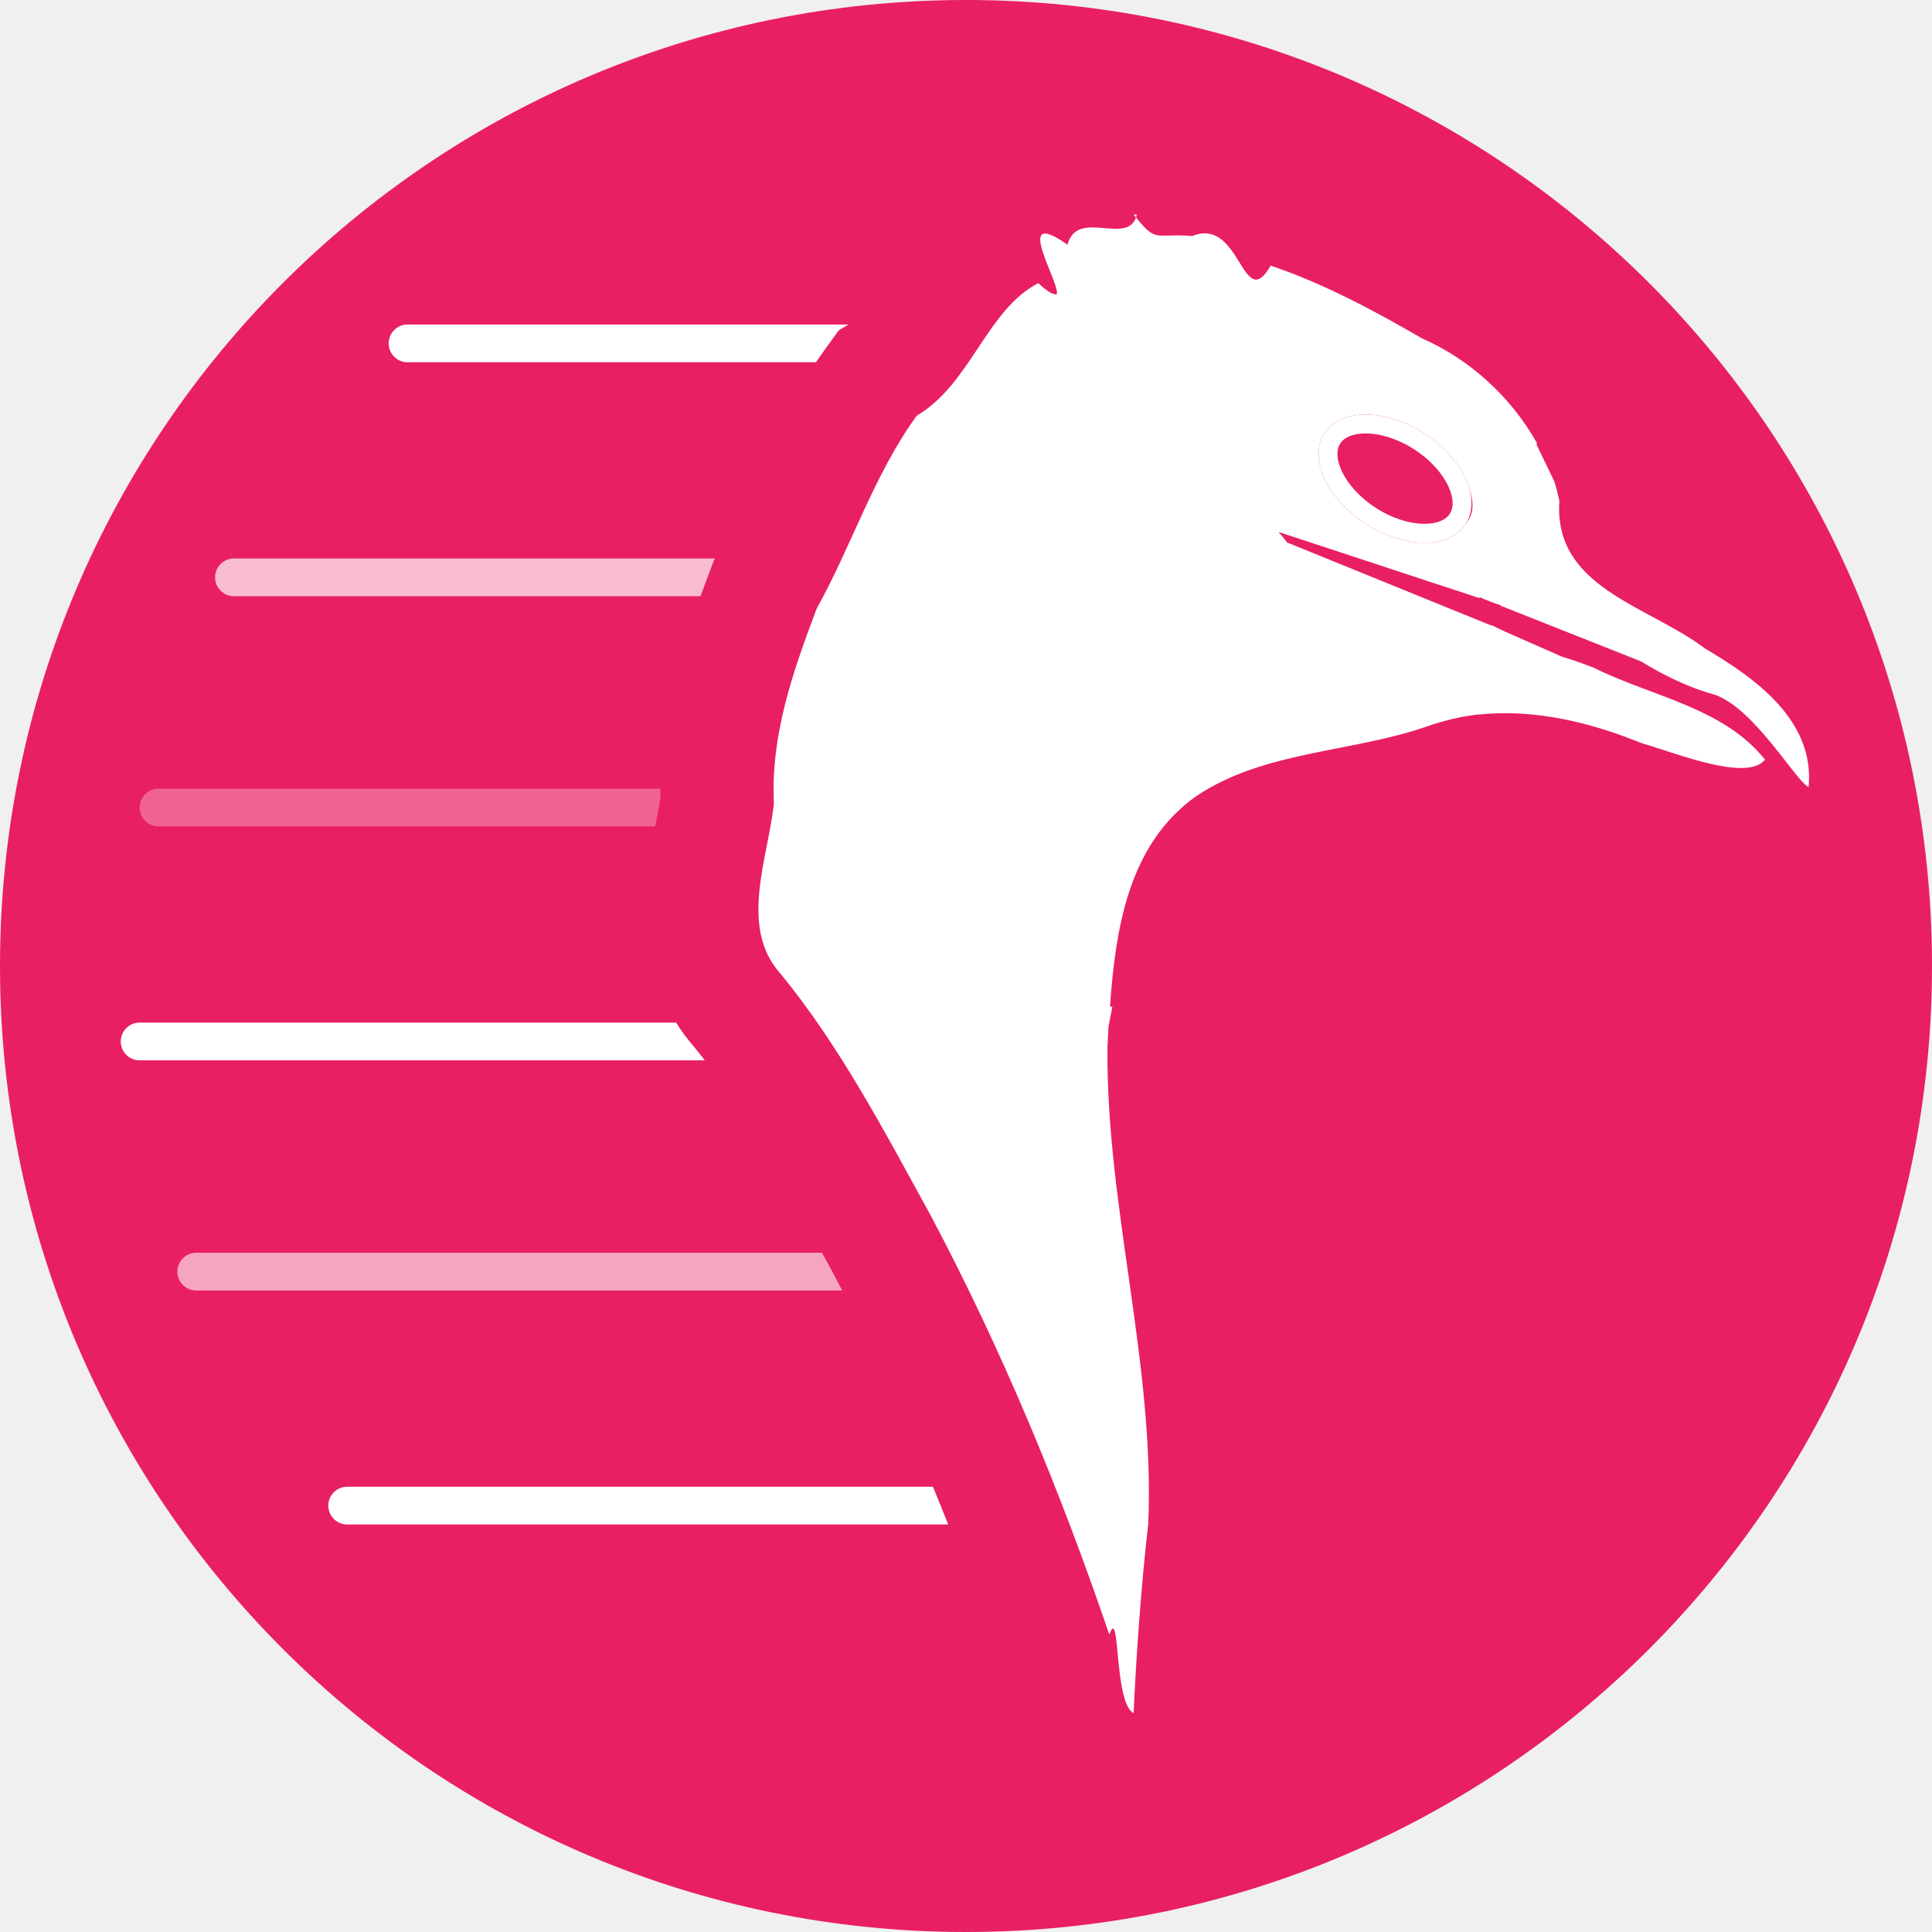
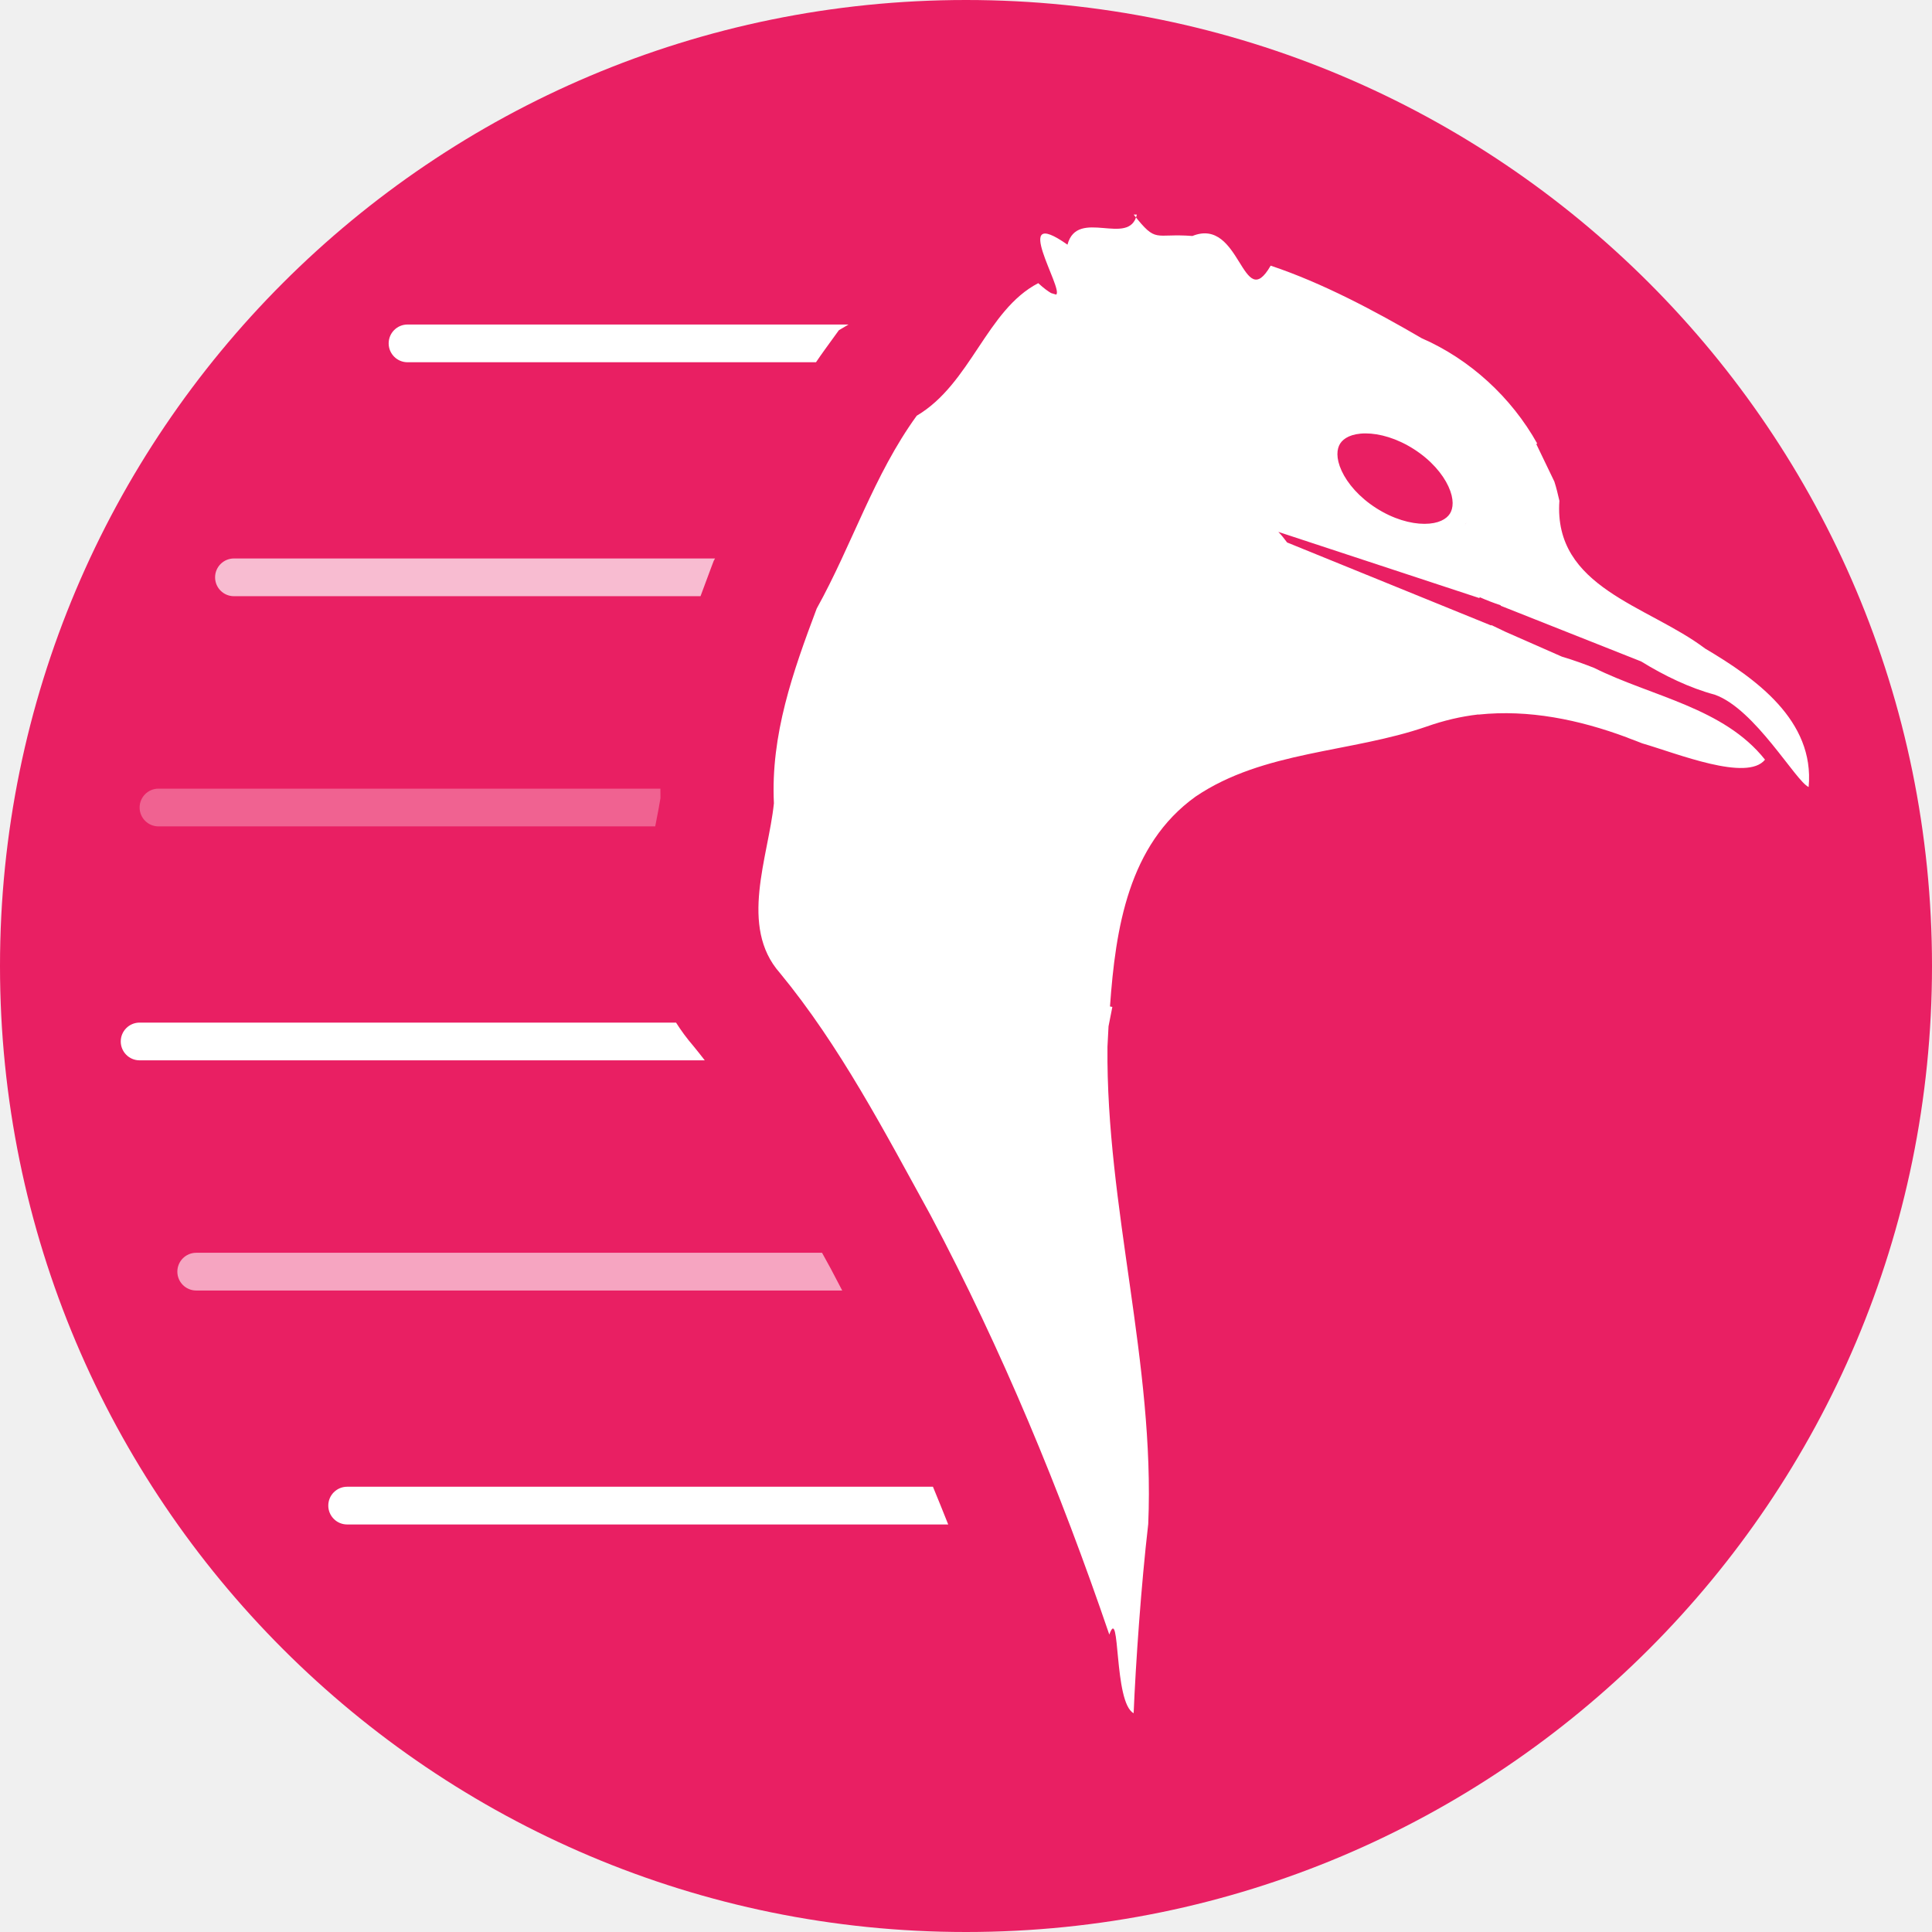
<svg xmlns="http://www.w3.org/2000/svg" width="512" height="512" viewBox="0 0 512 512" fill="none">
  <circle cx="256" cy="256" r="256" fill="#E91F63" />
  <path d="M224.874 86L108 86C105.239 86 103 88.239 103 91C103 93.761 105.239 96 108 96L216.248 96C217.021 94.854 217.82 93.709 218.646 92.57L222.307 87.516L224.874 86Z" fill="white" />
  <path d="M188.353 150.716C187.484 153.025 186.569 155.457 185.644 158L62 158C59.239 158 57 155.761 57 153C57 150.239 59.239 148 62 148L189.491 148L189.131 148.649L188.353 150.716Z" fill="white" fill-opacity="0.7" />
  <path d="M175.008 209L42 209C39.239 209 37 211.239 37 214C37 216.761 39.239 219 42 219L173.636 219C173.665 218.854 173.693 218.709 173.721 218.567L173.751 218.418C174.371 215.263 174.778 213.158 175.031 211.502C175.013 210.665 175.006 209.831 175.008 209Z" fill="white" fill-opacity="0.3" />
  <path d="M179.159 271L37 271C34.239 271 32 273.239 32 276C32 278.761 34.239 281 37 281L186.772 281C185.787 279.72 184.785 278.458 183.765 277.214C182.01 275.178 180.484 273.1 179.159 271Z" fill="white" />
  <path d="M217.848 332L52 332C49.239 332 47 334.239 47 337C47 339.761 49.239 342 52 342L223.195 342C222.209 340.094 221.214 338.193 220.209 336.299C219.414 334.853 218.627 333.42 217.848 332Z" fill="white" fill-opacity="0.6" />
  <path d="M247.238 394L92 394C89.239 394 87 396.239 87 399C87 401.761 89.239 404 92 404L251.287 404C249.96 400.655 248.611 397.322 247.238 394Z" fill="white" />
  <path d="M301.279 56.863C299.318 65.615 285.51 54.937 282.892 64.841C267.428 53.95 281.943 76.63 279.896 78.063L279.771 78.038L278.543 77.666C277.781 77.212 276.692 76.471 275.146 75.04C261.437 82.145 257.294 101.692 242.939 110.172C231.535 125.91 225.872 144.281 216.431 161.282C210.144 177.987 204.203 194.759 205.095 212.877C203.615 227.19 195.791 245.512 206.671 257.836C222.6 277.164 234.494 300.036 246.601 322.033C265.533 357.684 281.018 395.159 293.975 433.179C296.953 424.92 295.063 451.169 300.426 454.02C300.974 440.817 302.423 419.947 304.295 403.875C306.098 361.251 293.091 319.883 293.49 277.4C293.594 275.626 293.666 273.796 293.771 271.989L294.784 266.847L294.158 266.724C295.631 245.983 299.051 223.874 316.839 211.104C334.845 198.92 357.97 199.511 378.079 192.54C382.564 190.957 387.16 189.864 391.727 189.345C391.766 189.34 391.817 189.375 391.853 189.369C405.147 187.97 418.5 190.725 431.097 195.406C431.283 195.476 431.513 195.585 431.699 195.655C432.845 196.086 434.087 196.538 435.215 196.998C444.568 199.721 462.994 207.227 467.746 201.32C456.818 187.525 437.7 184.594 422.463 177.002C420.019 176.041 416.989 174.923 413.913 174.016L398.899 167.408L395.205 165.637L395.18 165.762L341.096 143.759C340.364 142.772 339.556 141.749 338.777 140.957L392.07 158.507L392.119 158.255C393.962 159.065 395.806 159.791 397.705 160.399L397.681 160.524L434.915 175.286C441.092 179.09 447.838 182.338 454.419 184.094C465.109 187.864 475.891 207.059 479.308 208.566C480.947 190.905 465.205 179.751 451.862 171.865C436.718 160.411 411.63 155.803 413.257 132.714C412.859 131.005 412.473 129.301 411.917 127.61L407.119 117.652L407.395 117.576C400.55 105.295 389.521 95.195 376.763 89.635C364.449 82.453 350.481 74.986 336.738 70.401C329.244 83.447 328.88 57.337 316.005 62.537C305.769 61.752 306.614 64.664 300.432 56.861L301.279 56.863ZM365.111 111.998C368.753 112.616 372.751 114.095 376.645 116.356C386.977 122.372 392.612 131.895 389.272 137.621C385.933 143.347 374.804 143.075 364.477 137.035C354.15 130.995 348.478 121.657 351.826 115.891C353.914 112.3 359.054 110.972 365.111 111.998Z" fill="white" />
-   <path d="M362.004 138.862C372.357 145.485 384.193 145.472 388.441 138.832C392.689 132.193 387.741 121.44 377.388 114.817C367.035 108.193 355.199 108.207 350.951 114.846C346.703 121.486 351.651 132.238 362.004 138.862Z" fill="#E91F63" />
-   <path fill-rule="evenodd" clip-rule="evenodd" d="M377.506 138.821C381.263 138.817 383.336 137.534 384.23 136.138C385.123 134.742 385.419 132.322 383.848 128.909C382.305 125.556 379.186 121.903 374.693 119.029C370.201 116.154 365.577 114.854 361.886 114.858C358.129 114.862 356.056 116.145 355.163 117.541C354.269 118.937 353.974 121.357 355.544 124.77C357.088 128.123 360.206 131.776 364.699 134.65C369.192 137.525 373.815 138.825 377.506 138.821ZM388.441 138.832C384.193 145.472 372.357 145.485 362.004 138.862C351.651 132.238 346.703 121.486 350.951 114.846C355.199 108.207 367.035 108.193 377.388 114.817C387.741 121.44 392.689 132.193 388.441 138.832Z" fill="white" />
+   <path d="M363 137.5C373.353 144.124 381.752 144.14 386 137.5C390.248 130.86 385.853 123.124 375.5 116.5C365.147 109.876 356.248 109.86 352 116.5C347.752 123.14 352.647 130.876 363 137.5Z" fill="#E91F63" />
+   <path fill-rule="evenodd" clip-rule="evenodd" d="M377.506 138.821C381.263 138.817 383.336 137.534 384.23 136.138C385.123 134.742 385.419 132.322 383.848 128.909C382.305 125.556 379.186 121.903 374.693 119.029C370.201 116.154 365.577 114.854 361.886 114.858C358.129 114.862 356.056 116.145 355.163 117.541C354.269 118.937 353.974 121.357 355.544 124.77C357.088 128.123 360.206 131.776 364.699 134.65C369.192 137.525 373.815 138.825 377.506 138.821ZM388.441 138.832C384.193 145.472 372.357 145.485 362.004 138.862C351.651 132.238 346.703 121.486 350.951 114.846C355.199 108.207 367.035 108.193 377.388 114.817C387.741 121.44 394 134.65 388.441 138.832Z" fill="white" />
</svg>
